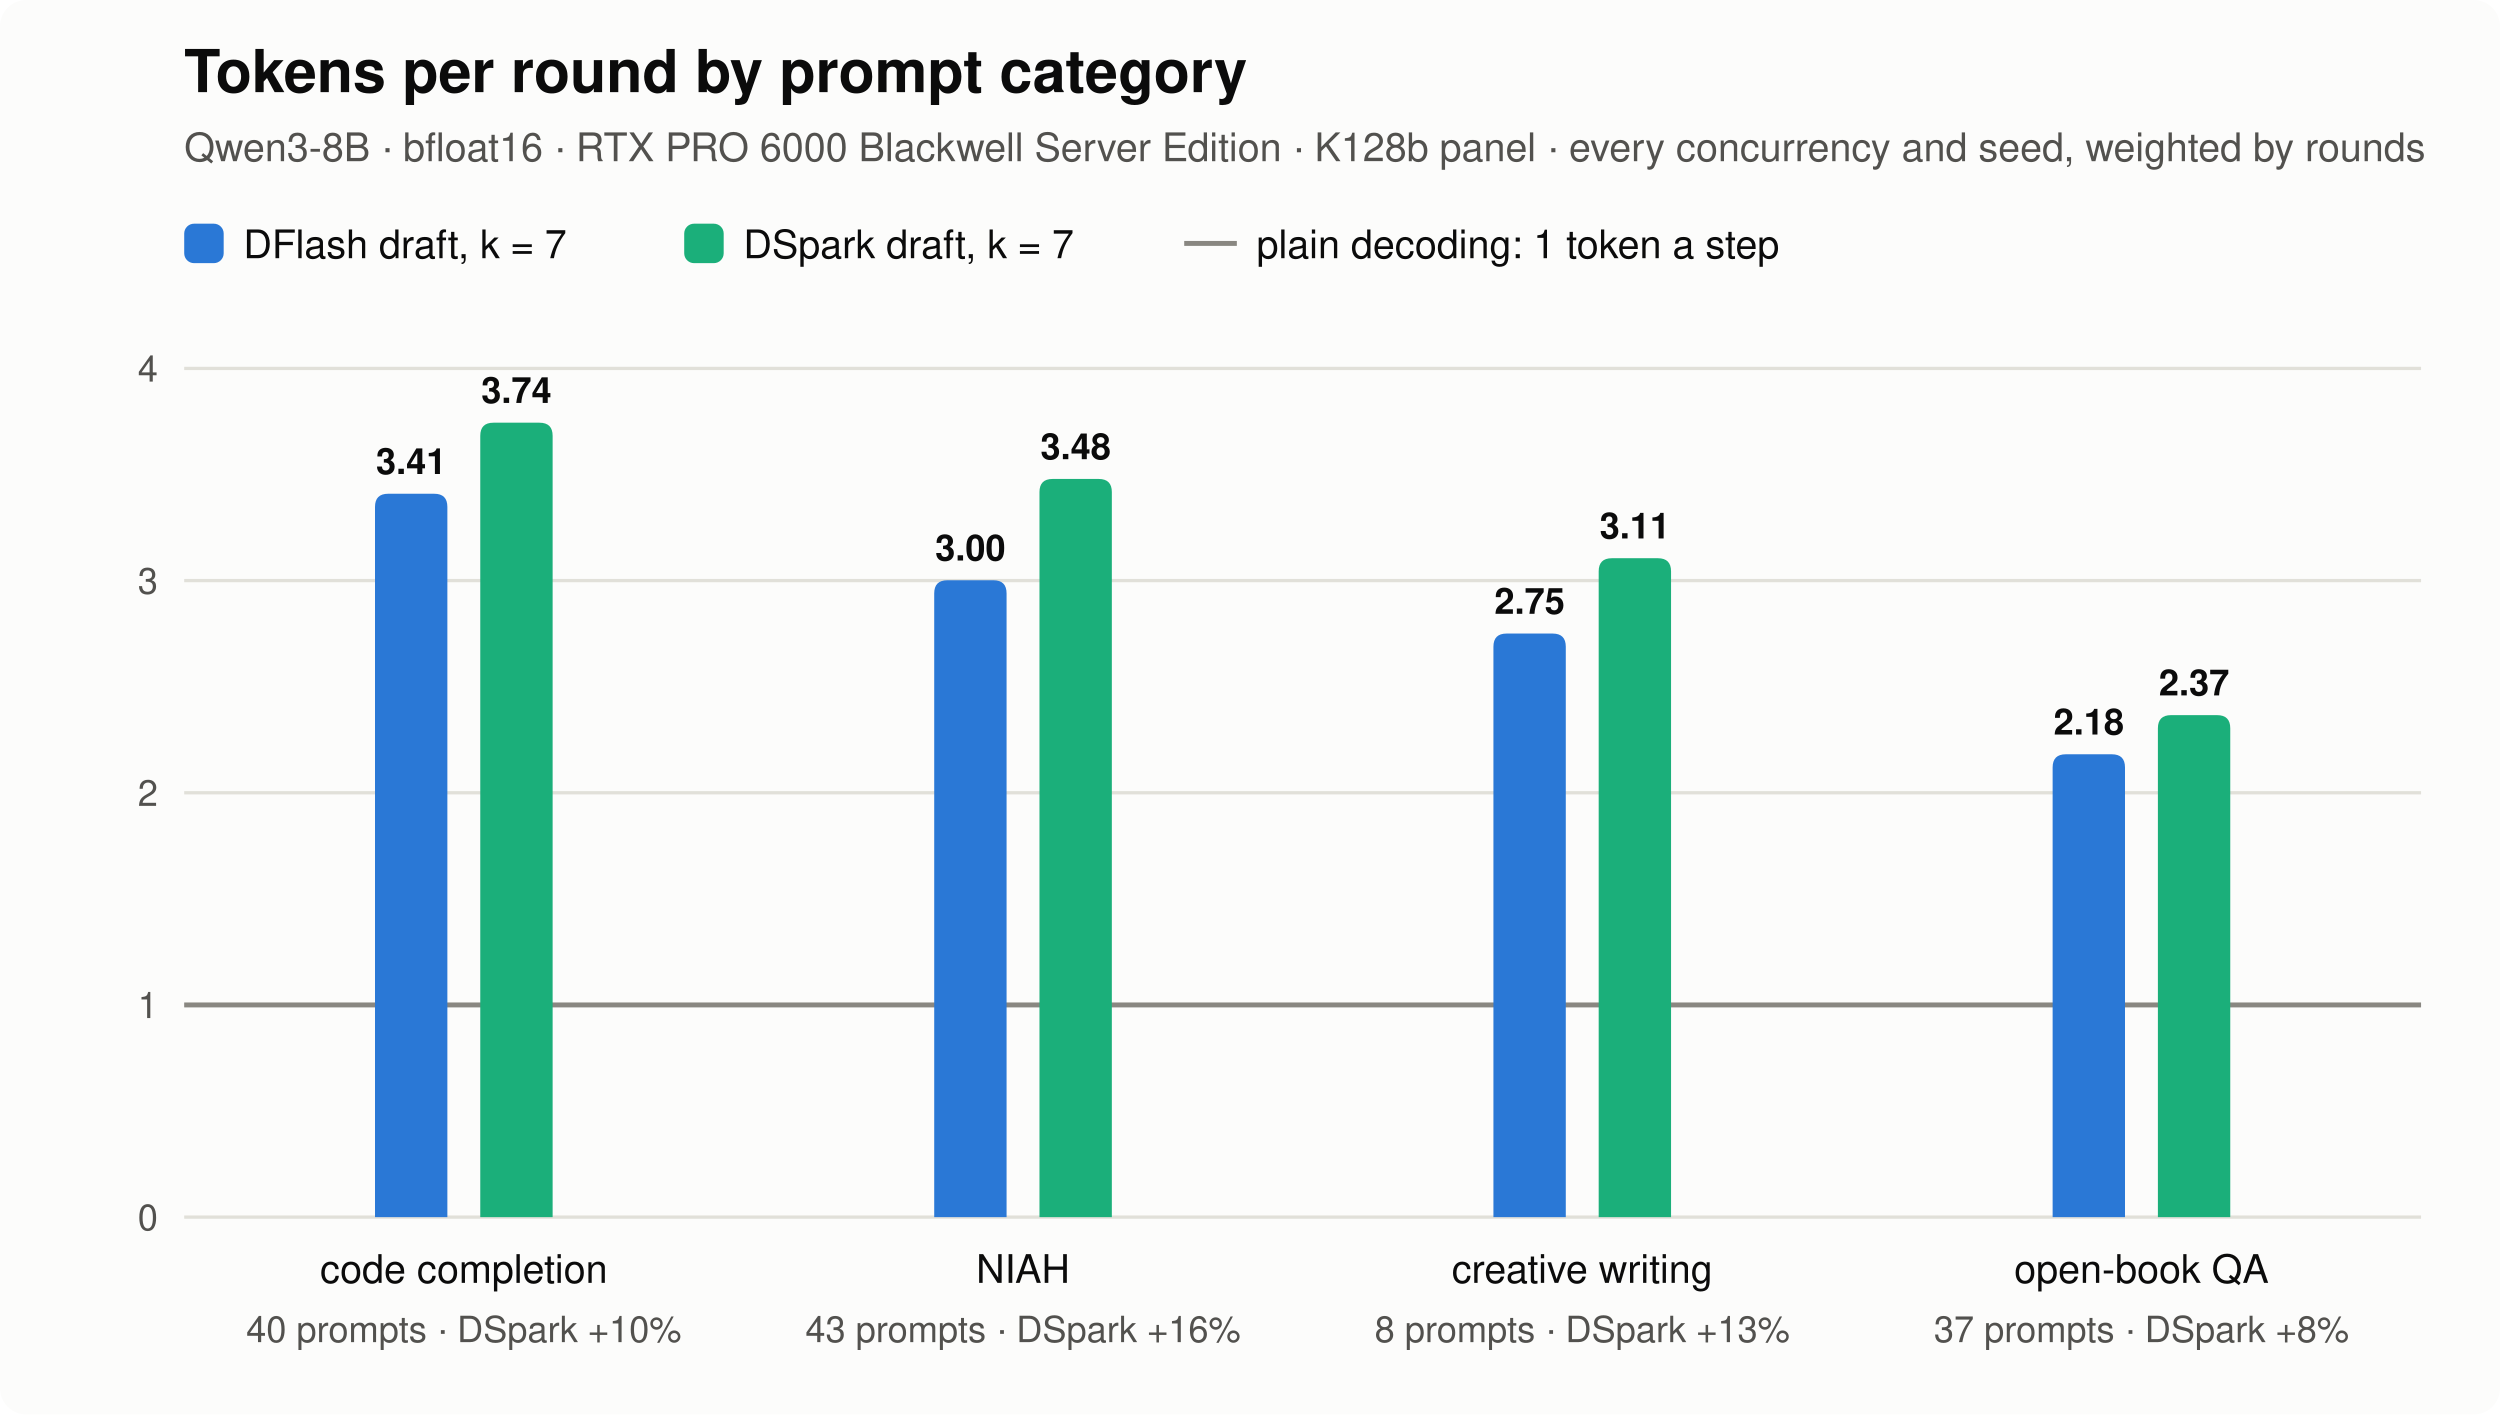
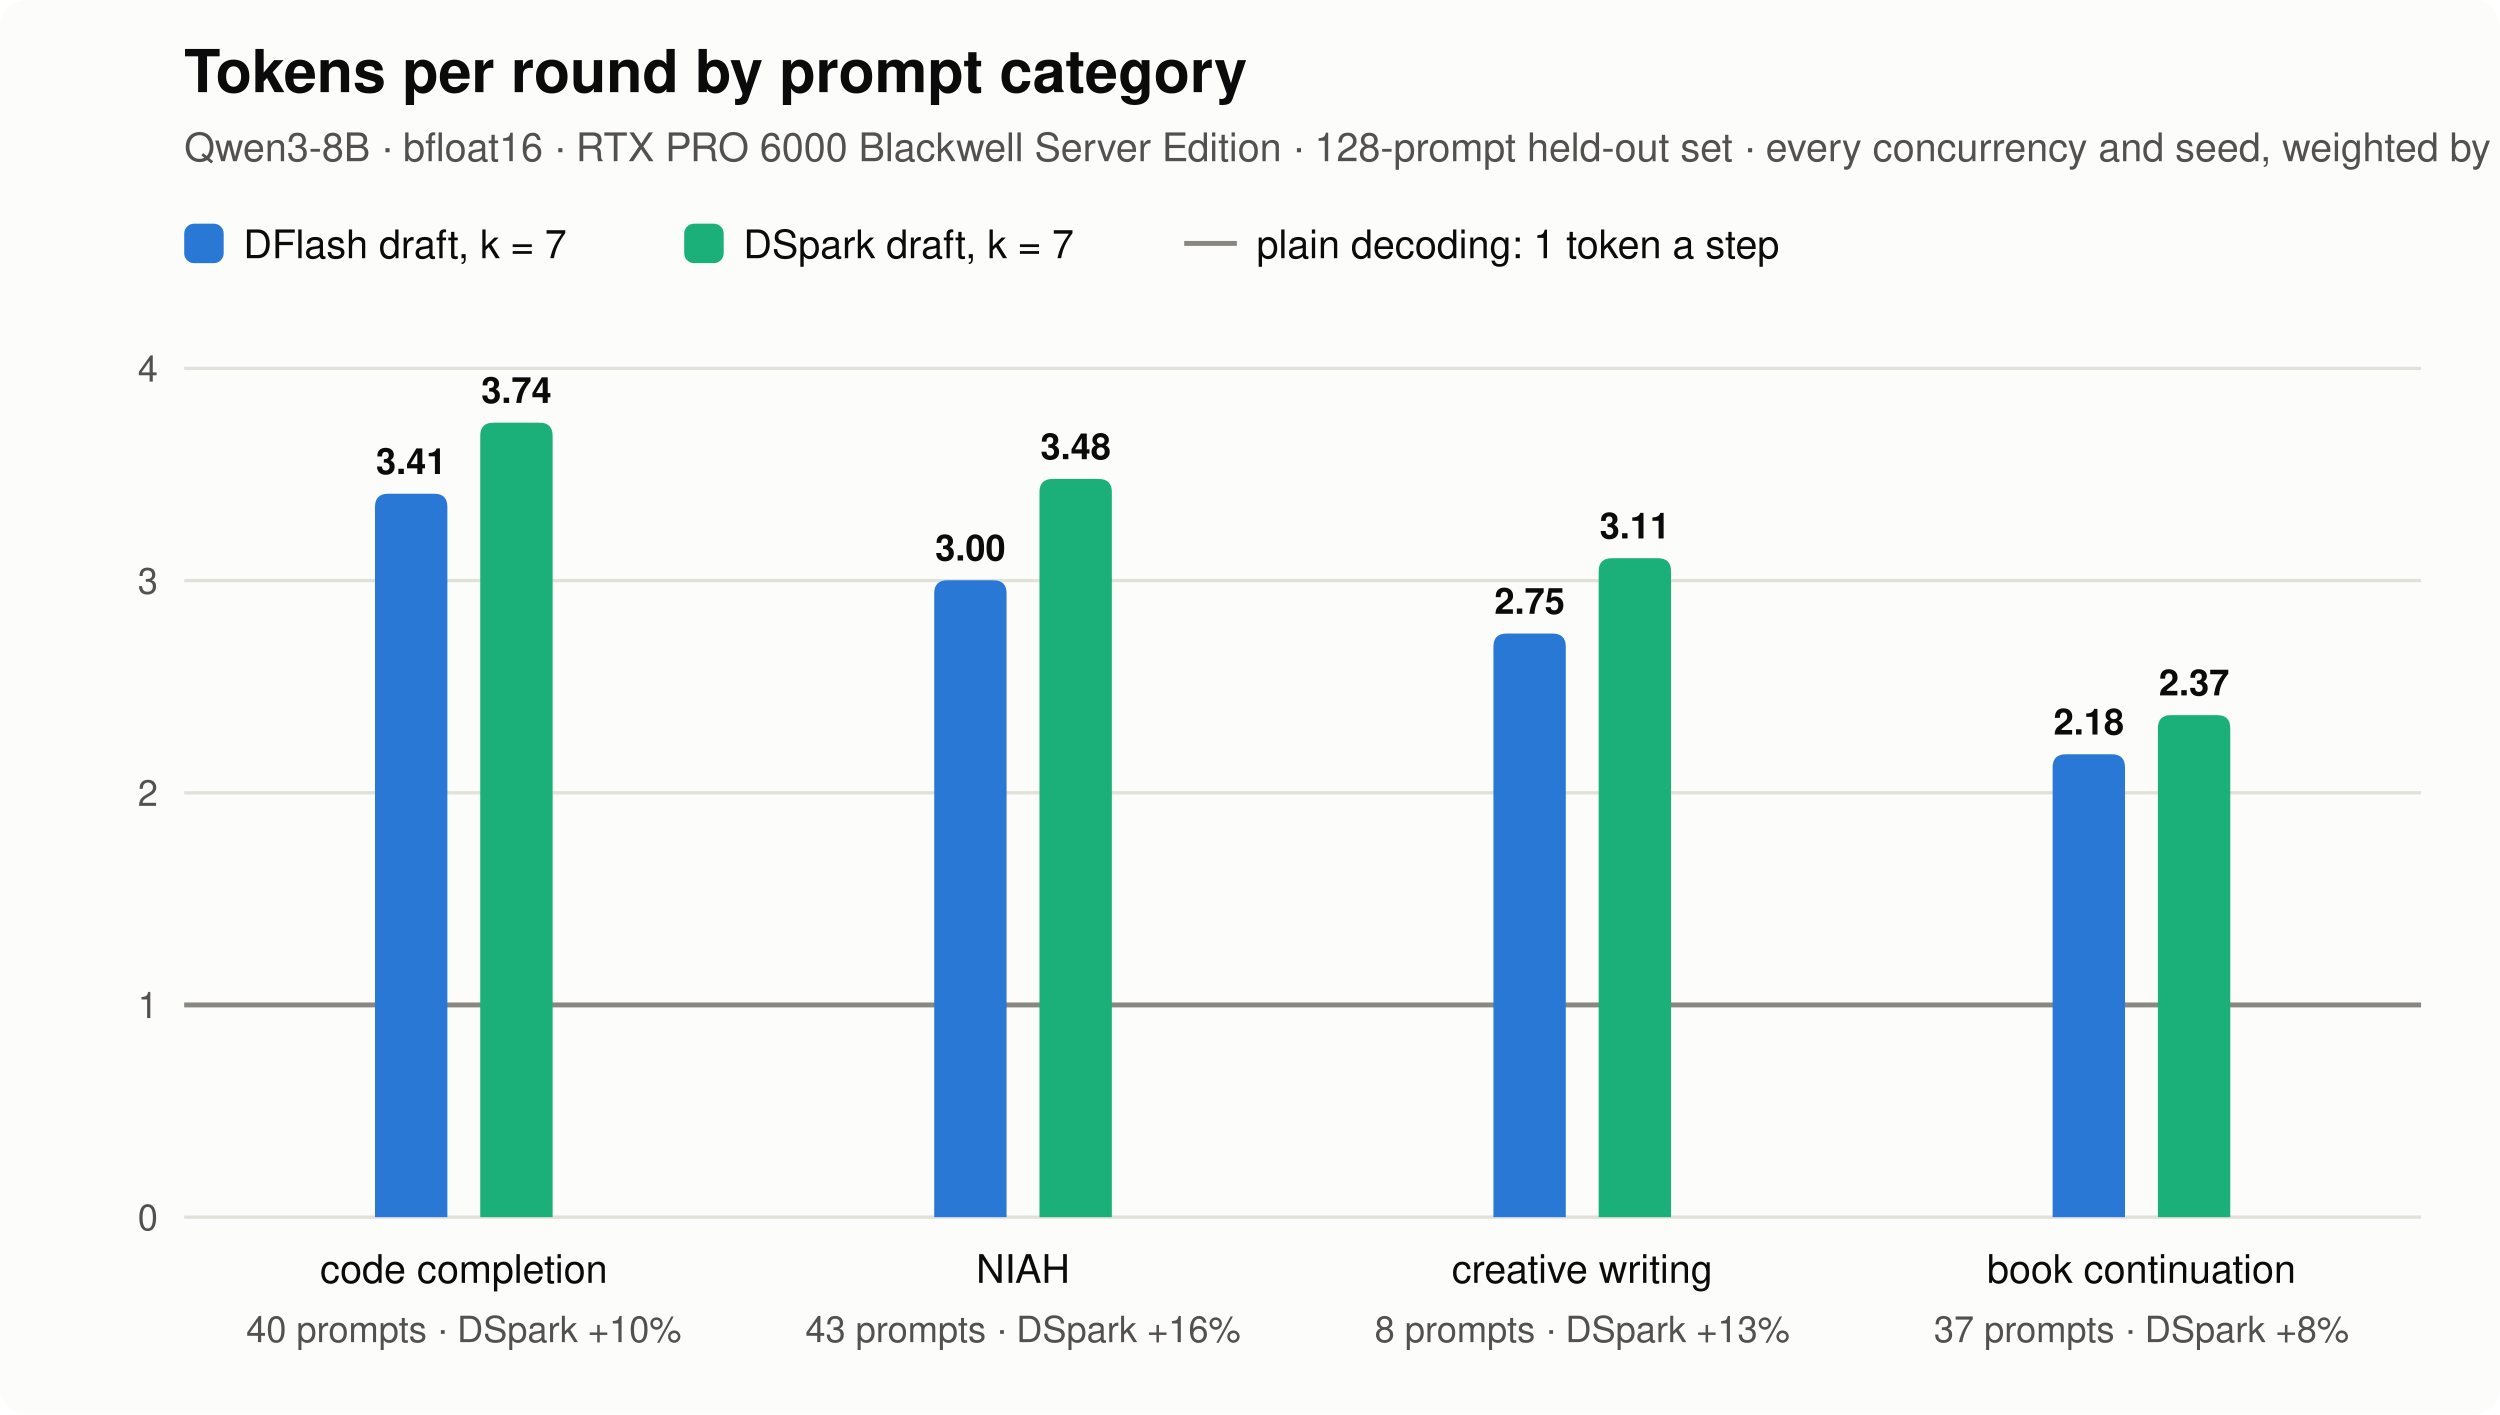
<svg xmlns="http://www.w3.org/2000/svg" viewBox="0 0 760 430" width="760" height="430" role="img">
  <rect width="760" height="430" fill="#fcfcfb" rx="8" />
  <text x="56.0" y="28.0" font-size="18" fill="#0b0b0b" text-anchor="start" font-weight="600" font-family="-apple-system, BlinkMacSystemFont, Segoe UI, Helvetica, Arial, sans-serif">Tokens per round by prompt category</text>
-   <text x="56.0" y="49.0" font-size="12" fill="#52514e" text-anchor="start" font-weight="normal" font-family="-apple-system, BlinkMacSystemFont, Segoe UI, Helvetica, Arial, sans-serif">Qwen3-8B · bfloat16 · RTX PRO 6000 Blackwell Server Edition · K128b panel · every concurrency and seed, weighted by rounds</text>
+   <text x="56.0" y="49.0" font-size="12" fill="#52514e" text-anchor="start" font-weight="normal" font-family="-apple-system, BlinkMacSystemFont, Segoe UI, Helvetica, Arial, sans-serif">Qwen3-8B · bfloat16 · RTX PRO 6000 Blackwell Server Edition · 128-prompt held-out set · every concurrency and seed, weighted by rounds</text>
  <rect x="56" y="68" width="12" height="12" rx="3" fill="#2a78d6" />
  <text x="74.0" y="78.5" font-size="12" fill="#0b0b0b" text-anchor="start" font-weight="normal" font-family="-apple-system, BlinkMacSystemFont, Segoe UI, Helvetica, Arial, sans-serif">DFlash draft, k = 7</text>
  <rect x="208.0" y="68" width="12" height="12" rx="3" fill="#1baf7a" />
  <text x="226.0" y="78.5" font-size="12" fill="#0b0b0b" text-anchor="start" font-weight="normal" font-family="-apple-system, BlinkMacSystemFont, Segoe UI, Helvetica, Arial, sans-serif">DSpark draft, k = 7</text>
  <line x1="360.0" y1="74" x2="376.0" y2="74" stroke="#898781" stroke-width="1.5" />
  <text x="382.0" y="78.5" font-size="12" fill="#0b0b0b" text-anchor="start" font-weight="normal" font-family="-apple-system, BlinkMacSystemFont, Segoe UI, Helvetica, Arial, sans-serif">plain decoding: 1 token a step</text>
  <line x1="56" y1="370.0" x2="736" y2="370.0" stroke="#e1e0d9" stroke-width="1" />
  <text x="48.0" y="374.0" font-size="11" fill="#52514e" text-anchor="end" font-weight="normal" font-family="-apple-system, BlinkMacSystemFont, Segoe UI, Helvetica, Arial, sans-serif">0</text>
  <line x1="56" y1="305.5" x2="736" y2="305.5" stroke="#e1e0d9" stroke-width="1" />
  <text x="48.0" y="309.5" font-size="11" fill="#52514e" text-anchor="end" font-weight="normal" font-family="-apple-system, BlinkMacSystemFont, Segoe UI, Helvetica, Arial, sans-serif">1</text>
  <line x1="56" y1="241.0" x2="736" y2="241.0" stroke="#e1e0d9" stroke-width="1" />
  <text x="48.0" y="245.0" font-size="11" fill="#52514e" text-anchor="end" font-weight="normal" font-family="-apple-system, BlinkMacSystemFont, Segoe UI, Helvetica, Arial, sans-serif">2</text>
  <line x1="56" y1="176.5" x2="736" y2="176.5" stroke="#e1e0d9" stroke-width="1" />
  <text x="48.0" y="180.5" font-size="11" fill="#52514e" text-anchor="end" font-weight="normal" font-family="-apple-system, BlinkMacSystemFont, Segoe UI, Helvetica, Arial, sans-serif">3</text>
  <line x1="56" y1="112.0" x2="736" y2="112.0" stroke="#e1e0d9" stroke-width="1" />
  <text x="48.0" y="116.0" font-size="11" fill="#52514e" text-anchor="end" font-weight="normal" font-family="-apple-system, BlinkMacSystemFont, Segoe UI, Helvetica, Arial, sans-serif">4</text>
  <line x1="56" y1="305.5" x2="736" y2="305.5" stroke="#898781" stroke-width="1.5" />
  <path d="M114.0,370.0 V154.1 Q114.0,150.1 118.0,150.1 H132.0 Q136.0,150.1 136.0,154.1 V370.0 Z" fill="#2a78d6" />
  <text x="125.0" y="144.1" font-size="11" fill="#0b0b0b" text-anchor="middle" font-weight="600" font-family="-apple-system, BlinkMacSystemFont, Segoe UI, Helvetica, Arial, sans-serif">3.41</text>
  <path d="M146.0,370.0 V132.5 Q146.0,128.5 150.0,128.5 H164.0 Q168.0,128.5 168.0,132.5 V370.0 Z" fill="#1baf7a" />
  <text x="157.0" y="122.5" font-size="11" fill="#0b0b0b" text-anchor="middle" font-weight="600" font-family="-apple-system, BlinkMacSystemFont, Segoe UI, Helvetica, Arial, sans-serif">3.74</text>
  <text x="141.0" y="390.0" font-size="12" fill="#0b0b0b" text-anchor="middle" font-weight="normal" font-family="-apple-system, BlinkMacSystemFont, Segoe UI, Helvetica, Arial, sans-serif">code completion</text>
  <text x="141.0" y="408.0" font-size="11" fill="#52514e" text-anchor="middle" font-weight="normal" font-family="-apple-system, BlinkMacSystemFont, Segoe UI, Helvetica, Arial, sans-serif">40 prompts · DSpark +10%</text>
  <path d="M284.0,370.0 V180.4 Q284.0,176.4 288.0,176.4 H302.0 Q306.0,176.4 306.0,180.4 V370.0 Z" fill="#2a78d6" />
  <text x="295.0" y="170.4" font-size="11" fill="#0b0b0b" text-anchor="middle" font-weight="600" font-family="-apple-system, BlinkMacSystemFont, Segoe UI, Helvetica, Arial, sans-serif">3.00</text>
  <path d="M316.0,370.0 V149.6 Q316.0,145.6 320.0,145.6 H334.0 Q338.0,145.6 338.0,149.6 V370.0 Z" fill="#1baf7a" />
  <text x="327.0" y="139.6" font-size="11" fill="#0b0b0b" text-anchor="middle" font-weight="600" font-family="-apple-system, BlinkMacSystemFont, Segoe UI, Helvetica, Arial, sans-serif">3.48</text>
  <text x="311.0" y="390.0" font-size="12" fill="#0b0b0b" text-anchor="middle" font-weight="normal" font-family="-apple-system, BlinkMacSystemFont, Segoe UI, Helvetica, Arial, sans-serif">NIAH</text>
  <text x="311.0" y="408.0" font-size="11" fill="#52514e" text-anchor="middle" font-weight="normal" font-family="-apple-system, BlinkMacSystemFont, Segoe UI, Helvetica, Arial, sans-serif">43 prompts · DSpark +16%</text>
  <path d="M454.0,370.0 V196.6 Q454.0,192.6 458.0,192.6 H472.0 Q476.0,192.6 476.0,196.6 V370.0 Z" fill="#2a78d6" />
  <text x="465.0" y="186.6" font-size="11" fill="#0b0b0b" text-anchor="middle" font-weight="600" font-family="-apple-system, BlinkMacSystemFont, Segoe UI, Helvetica, Arial, sans-serif">2.75</text>
  <path d="M486.0,370.0 V173.7 Q486.0,169.7 490.0,169.7 H504.0 Q508.0,169.7 508.0,173.7 V370.0 Z" fill="#1baf7a" />
  <text x="497.0" y="163.7" font-size="11" fill="#0b0b0b" text-anchor="middle" font-weight="600" font-family="-apple-system, BlinkMacSystemFont, Segoe UI, Helvetica, Arial, sans-serif">3.11</text>
  <text x="481.0" y="390.0" font-size="12" fill="#0b0b0b" text-anchor="middle" font-weight="normal" font-family="-apple-system, BlinkMacSystemFont, Segoe UI, Helvetica, Arial, sans-serif">creative writing</text>
  <text x="481.0" y="408.0" font-size="11" fill="#52514e" text-anchor="middle" font-weight="normal" font-family="-apple-system, BlinkMacSystemFont, Segoe UI, Helvetica, Arial, sans-serif">8 prompts · DSpark +13%</text>
  <path d="M624.0,370.0 V233.3 Q624.0,229.3 628.0,229.3 H642.0 Q646.0,229.3 646.0,233.3 V370.0 Z" fill="#2a78d6" />
  <text x="635.0" y="223.3" font-size="11" fill="#0b0b0b" text-anchor="middle" font-weight="600" font-family="-apple-system, BlinkMacSystemFont, Segoe UI, Helvetica, Arial, sans-serif">2.18</text>
  <path d="M656.0,370.0 V221.4 Q656.0,217.4 660.0,217.4 H674.0 Q678.0,217.4 678.0,221.4 V370.0 Z" fill="#1baf7a" />
  <text x="667.0" y="211.4" font-size="11" fill="#0b0b0b" text-anchor="middle" font-weight="600" font-family="-apple-system, BlinkMacSystemFont, Segoe UI, Helvetica, Arial, sans-serif">2.37</text>
-   <text x="651.0" y="390.0" font-size="12" fill="#0b0b0b" text-anchor="middle" font-weight="normal" font-family="-apple-system, BlinkMacSystemFont, Segoe UI, Helvetica, Arial, sans-serif">open-book QA</text>
+   <text x="651.0" y="390.0" font-size="12" fill="#0b0b0b" text-anchor="middle" font-weight="normal" font-family="-apple-system, BlinkMacSystemFont, Segoe UI, Helvetica, Arial, sans-serif">book continuation</text>
  <text x="651.0" y="408.0" font-size="11" fill="#52514e" text-anchor="middle" font-weight="normal" font-family="-apple-system, BlinkMacSystemFont, Segoe UI, Helvetica, Arial, sans-serif">37 prompts · DSpark +8%</text>
</svg>
